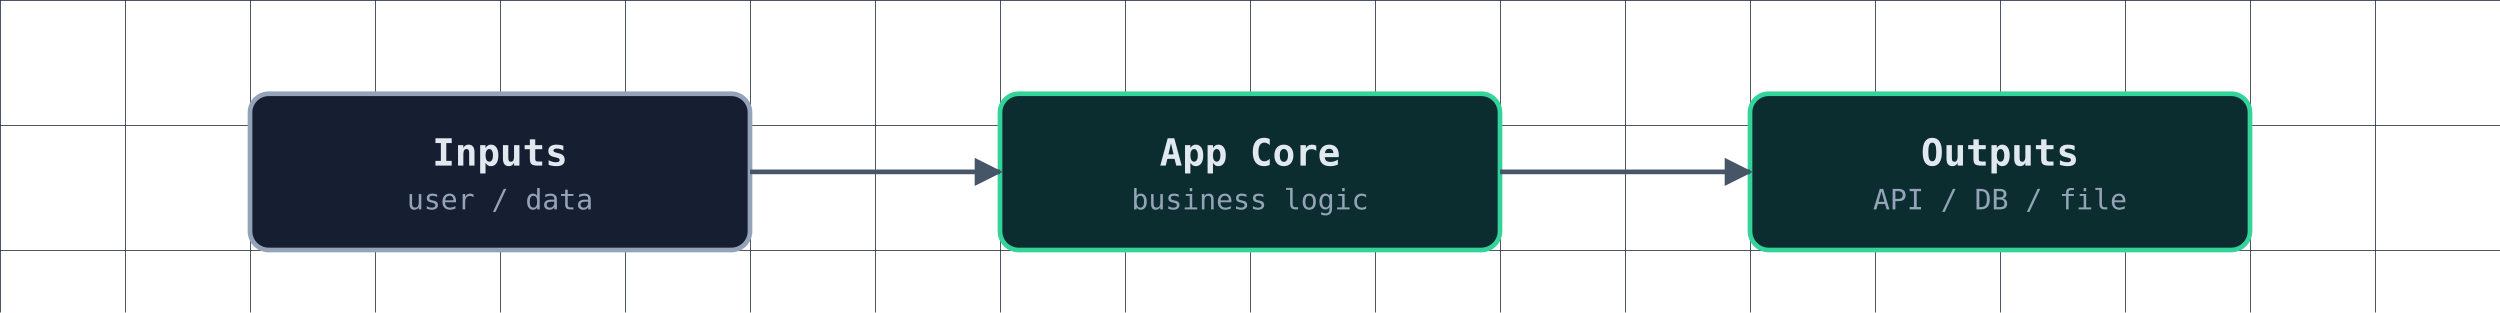
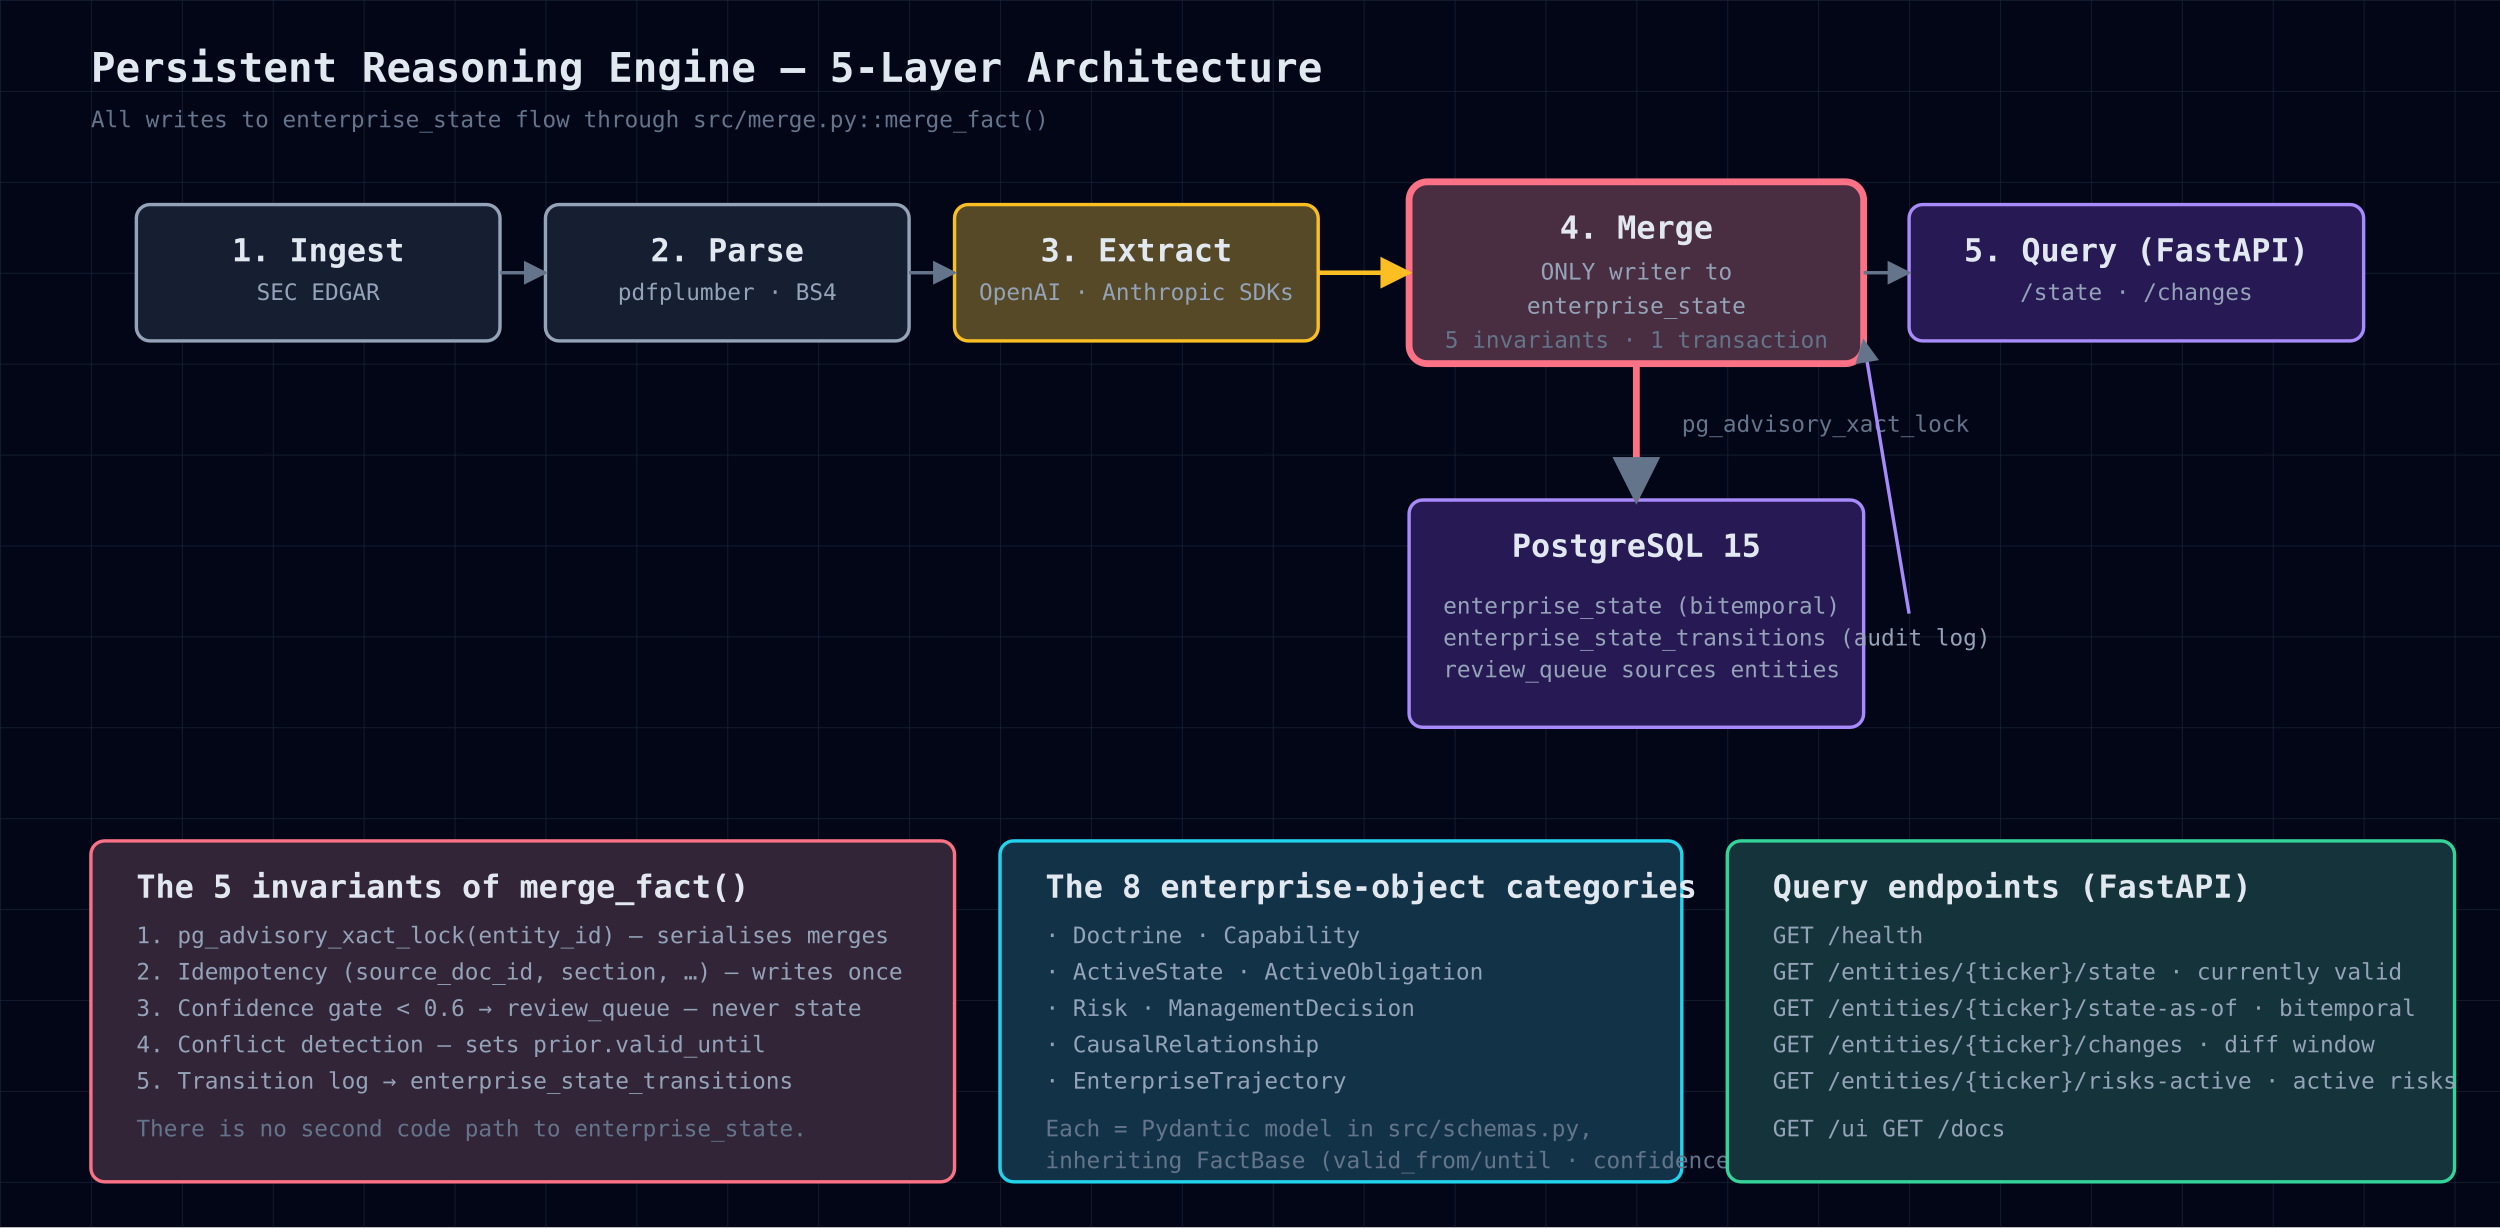
- <svg xmlns="http://www.w3.org/2000/svg" viewBox="0 0 800 100" preserveAspectRatio="xMidYMid meet" style="max-width:100%;background:#020617;border:1px solid #1e293b;border-radius:8px;display:block;margin:0 auto">
+ <svg xmlns="http://www.w3.org/2000/svg" viewBox="0 0 1100 540" width="1100" height="540">
  <defs>
-     <pattern id="g" width="40" height="40" patternUnits="userSpaceOnUse">
+     <pattern id="grid" width="40" height="40" patternUnits="userSpaceOnUse">
      <path d="M 40 0 L 0 0 0 40" fill="none" stroke="#1e293b" stroke-width="0.5" />
    </pattern>
-     <marker id="a" viewBox="0 0 10 10" refX="9" refY="5" markerWidth="6" markerHeight="6" orient="auto-start-reverse">
-       <path d="M 0 0 L 10 5 L 0 10 z" fill="#475569" />
+     <marker id="arrow" viewBox="0 0 10 10" refX="9" refY="5" markerWidth="7" markerHeight="7" orient="auto-start-reverse">
+       <path d="M 0 0 L 10 5 L 0 10 z" fill="#64748b" />
    </marker>
+     <marker id="arrow-amber" viewBox="0 0 10 10" refX="9" refY="5" markerWidth="7" markerHeight="7" orient="auto-start-reverse">
+       <path d="M 0 0 L 10 5 L 0 10 z" fill="#fbbf24" />
+     </marker>
+     <style>
+       .layer-name { font: 600 14px ui-monospace, "SF Mono", monospace; fill: #e2e8f0; }
+       .layer-sub  { font: 10px ui-monospace, "SF Mono", monospace; fill: #94a3b8; }
+       .legend     { font: 11px ui-monospace, "SF Mono", monospace; fill: #cbd5e1; }
+       .title      { font: 700 18px ui-monospace, "SF Mono", monospace; fill: #e2e8f0; }
+       .footnote   { font: 10px ui-monospace, "SF Mono", monospace; fill: #64748b; }
+     </style>
  </defs>
-   <rect width="800" height="100" fill="url(#g)" />
-   <rect x="80" y="30" width="160" height="50" rx="6" fill="#0f172a" />
-   <rect x="80" y="30" width="160" height="50" rx="6" fill="rgba(30, 41, 59, 0.5)" stroke="#94a3b8" stroke-width="1.5" />
-   <text x="160.0" y="53.0" fill="#e2e8f0" font-family="ui-monospace,SF Mono,monospace" font-size="12" font-weight="600" text-anchor="middle">Inputs</text>
-   <text x="160.0" y="67.0" fill="#94a3b8" font-family="ui-monospace,SF Mono,monospace" font-size="9" text-anchor="middle">user / data</text>
-   <rect x="320" y="30" width="160" height="50" rx="6" fill="#0f172a" />
-   <rect x="320" y="30" width="160" height="50" rx="6" fill="rgba(6, 78, 59, 0.4)" stroke="#34d399" stroke-width="1.5" />
-   <text x="400.0" y="53.0" fill="#e2e8f0" font-family="ui-monospace,SF Mono,monospace" font-size="12" font-weight="600" text-anchor="middle">App Core</text>
-   <text x="400.0" y="67.0" fill="#94a3b8" font-family="ui-monospace,SF Mono,monospace" font-size="9" text-anchor="middle">business logic</text>
-   <rect x="560" y="30" width="160" height="50" rx="6" fill="#0f172a" />
-   <rect x="560" y="30" width="160" height="50" rx="6" fill="rgba(6, 78, 59, 0.4)" stroke="#34d399" stroke-width="1.5" />
-   <text x="640.0" y="53.0" fill="#e2e8f0" font-family="ui-monospace,SF Mono,monospace" font-size="12" font-weight="600" text-anchor="middle">Outputs</text>
-   <text x="640.0" y="67.0" fill="#94a3b8" font-family="ui-monospace,SF Mono,monospace" font-size="9" text-anchor="middle">API / DB / file</text>
-   <line x1="240" y1="55" x2="320" y2="55" stroke="#475569" stroke-width="1.5" marker-end="url(#a)" />
-   <line x1="480" y1="55" x2="560" y2="55" stroke="#475569" stroke-width="1.5" marker-end="url(#a)" />
+   <rect width="1100" height="540" fill="#020617" />
+   <rect width="1100" height="540" fill="url(#grid)" />
+   <text x="40" y="36" class="title">Persistent Reasoning Engine — 5-Layer Architecture</text>
+   <text x="40" y="56" class="footnote">All writes to enterprise_state flow through src/merge.py::merge_fact()</text>
+   <g>
+     <rect x="60" y="90" width="160" height="60" rx="6" fill="#0f172a" />
+     <rect x="60" y="90" width="160" height="60" rx="6" fill="rgba(30,41,59,0.5)" stroke="#94a3b8" stroke-width="1.5" />
+     <text x="140" y="115" class="layer-name" text-anchor="middle">1. Ingest</text>
+     <text x="140" y="132" class="layer-sub" text-anchor="middle">SEC EDGAR</text>
+     <rect x="240" y="90" width="160" height="60" rx="6" fill="#0f172a" />
+     <rect x="240" y="90" width="160" height="60" rx="6" fill="rgba(30,41,59,0.5)" stroke="#94a3b8" stroke-width="1.5" />
+     <text x="320" y="115" class="layer-name" text-anchor="middle">2. Parse</text>
+     <text x="320" y="132" class="layer-sub" text-anchor="middle">pdfplumber · BS4</text>
+     <rect x="420" y="90" width="160" height="60" rx="6" fill="#0f172a" />
+     <rect x="420" y="90" width="160" height="60" rx="6" fill="rgba(251,191,36,0.3)" stroke="#fbbf24" stroke-width="1.5" />
+     <text x="500" y="115" class="layer-name" text-anchor="middle">3. Extract</text>
+     <text x="500" y="132" class="layer-sub" text-anchor="middle">OpenAI · Anthropic SDKs</text>
+     <rect x="620" y="80" width="200" height="80" rx="8" fill="#0f172a" />
+     <rect x="620" y="80" width="200" height="80" rx="8" fill="rgba(251,113,133,0.25)" stroke="#fb7185" stroke-width="3" />
+     <text x="720" y="105" class="layer-name" text-anchor="middle" fill="#fda4af">4. Merge</text>
+     <text x="720" y="123" class="layer-sub" text-anchor="middle">ONLY writer to</text>
+     <text x="720" y="138" class="layer-sub" text-anchor="middle">enterprise_state</text>
+     <text x="720" y="153" class="footnote" text-anchor="middle">5 invariants · 1 transaction</text>
+     <rect x="840" y="90" width="200" height="60" rx="6" fill="#0f172a" />
+     <rect x="840" y="90" width="200" height="60" rx="6" fill="rgba(76,29,149,0.4)" stroke="#a78bfa" stroke-width="1.5" />
+     <text x="940" y="115" class="layer-name" text-anchor="middle">5. Query (FastAPI)</text>
+     <text x="940" y="132" class="layer-sub" text-anchor="middle">/state · /changes</text>
+     <line x1="220" y1="120" x2="240" y2="120" stroke="#64748b" stroke-width="1.5" marker-end="url(#arrow)" />
+     <line x1="400" y1="120" x2="420" y2="120" stroke="#64748b" stroke-width="1.5" marker-end="url(#arrow)" />
+     <line x1="580" y1="120" x2="620" y2="120" stroke="#fbbf24" stroke-width="2" marker-end="url(#arrow-amber)" />
+     <line x1="820" y1="120" x2="840" y2="120" stroke="#64748b" stroke-width="1.5" marker-end="url(#arrow)" />
+   </g>
+   <g>
+     <rect x="620" y="220" width="200" height="100" rx="6" fill="#0f172a" />
+     <rect x="620" y="220" width="200" height="100" rx="6" fill="rgba(76,29,149,0.4)" stroke="#a78bfa" stroke-width="1.5" />
+     <text x="720" y="245" class="layer-name" text-anchor="middle">PostgreSQL 15</text>
+     <text x="635" y="270" class="layer-sub">enterprise_state               (bitemporal)</text>
+     <text x="635" y="284" class="layer-sub">enterprise_state_transitions  (audit log)</text>
+     <text x="635" y="298" class="layer-sub">review_queue  sources  entities</text>
+     <line x1="720" y1="160" x2="720" y2="220" stroke="#fb7185" stroke-width="3" marker-end="url(#arrow)" />
+     <text x="740" y="190" class="footnote" fill="#fda4af">pg_advisory_xact_lock</text>
+     <line x1="840" y1="270" x2="820" y2="150" stroke="#a78bfa" stroke-width="1.5" marker-end="url(#arrow)" />
+   </g>
+   <g>
+     <rect x="40" y="370" width="380" height="150" rx="6" fill="#0f172a" />
+     <rect x="40" y="370" width="380" height="150" rx="6" fill="rgba(251,113,133,0.15)" stroke="#fb7185" stroke-width="1.5" />
+     <text x="60" y="395" class="layer-name" fill="#fda4af">The 5 invariants of merge_fact()</text>
+     <text x="60" y="415" class="layer-sub">1.  pg_advisory_xact_lock(entity_id)            — serialises merges</text>
+     <text x="60" y="431" class="layer-sub">2.  Idempotency   (source_doc_id, section, …)  — writes once</text>
+     <text x="60" y="447" class="layer-sub">3.  Confidence gate   &lt; 0.6 → review_queue   — never state</text>
+     <text x="60" y="463" class="layer-sub">4.  Conflict detection                — sets prior.valid_until</text>
+     <text x="60" y="479" class="layer-sub">5.  Transition log → enterprise_state_transitions</text>
+     <text x="60" y="500" class="footnote">There is no second code path to enterprise_state.</text>
+   </g>
+   <g>
+     <rect x="440" y="370" width="300" height="150" rx="6" fill="#0f172a" />
+     <rect x="440" y="370" width="300" height="150" rx="6" fill="rgba(34,211,238,0.15)" stroke="#22d3ee" stroke-width="1.5" />
+     <text x="460" y="395" class="layer-name" fill="#67e8f9">The 8 enterprise-object categories</text>
+     <text x="460" y="415" class="layer-sub">· Doctrine                · Capability</text>
+     <text x="460" y="431" class="layer-sub">· ActiveState        · ActiveObligation</text>
+     <text x="460" y="447" class="layer-sub">· Risk                       · ManagementDecision</text>
+     <text x="460" y="463" class="layer-sub">· CausalRelationship</text>
+     <text x="460" y="479" class="layer-sub">· EnterpriseTrajectory</text>
+     <text x="460" y="500" class="footnote">Each = Pydantic model in src/schemas.py,</text>
+     <text x="460" y="514" class="footnote">inheriting FactBase (valid_from/until · confidence · source).</text>
+   </g>
+   <g>
+     <rect x="760" y="370" width="320" height="150" rx="6" fill="#0f172a" />
+     <rect x="760" y="370" width="320" height="150" rx="6" fill="rgba(52,211,153,0.15)" stroke="#34d399" stroke-width="1.5" />
+     <text x="780" y="395" class="layer-name" fill="#6ee7b7">Query endpoints  (FastAPI)</text>
+     <text x="780" y="415" class="layer-sub">GET /health</text>
+     <text x="780" y="431" class="layer-sub">GET /entities/{ticker}/state          · currently valid</text>
+     <text x="780" y="447" class="layer-sub">GET /entities/{ticker}/state-as-of    · bitemporal</text>
+     <text x="780" y="463" class="layer-sub">GET /entities/{ticker}/changes        · diff window</text>
+     <text x="780" y="479" class="layer-sub">GET /entities/{ticker}/risks-active   · active risks</text>
+     <text x="780" y="500" class="layer-sub">GET /ui    GET /docs</text>
+   </g>
</svg>
